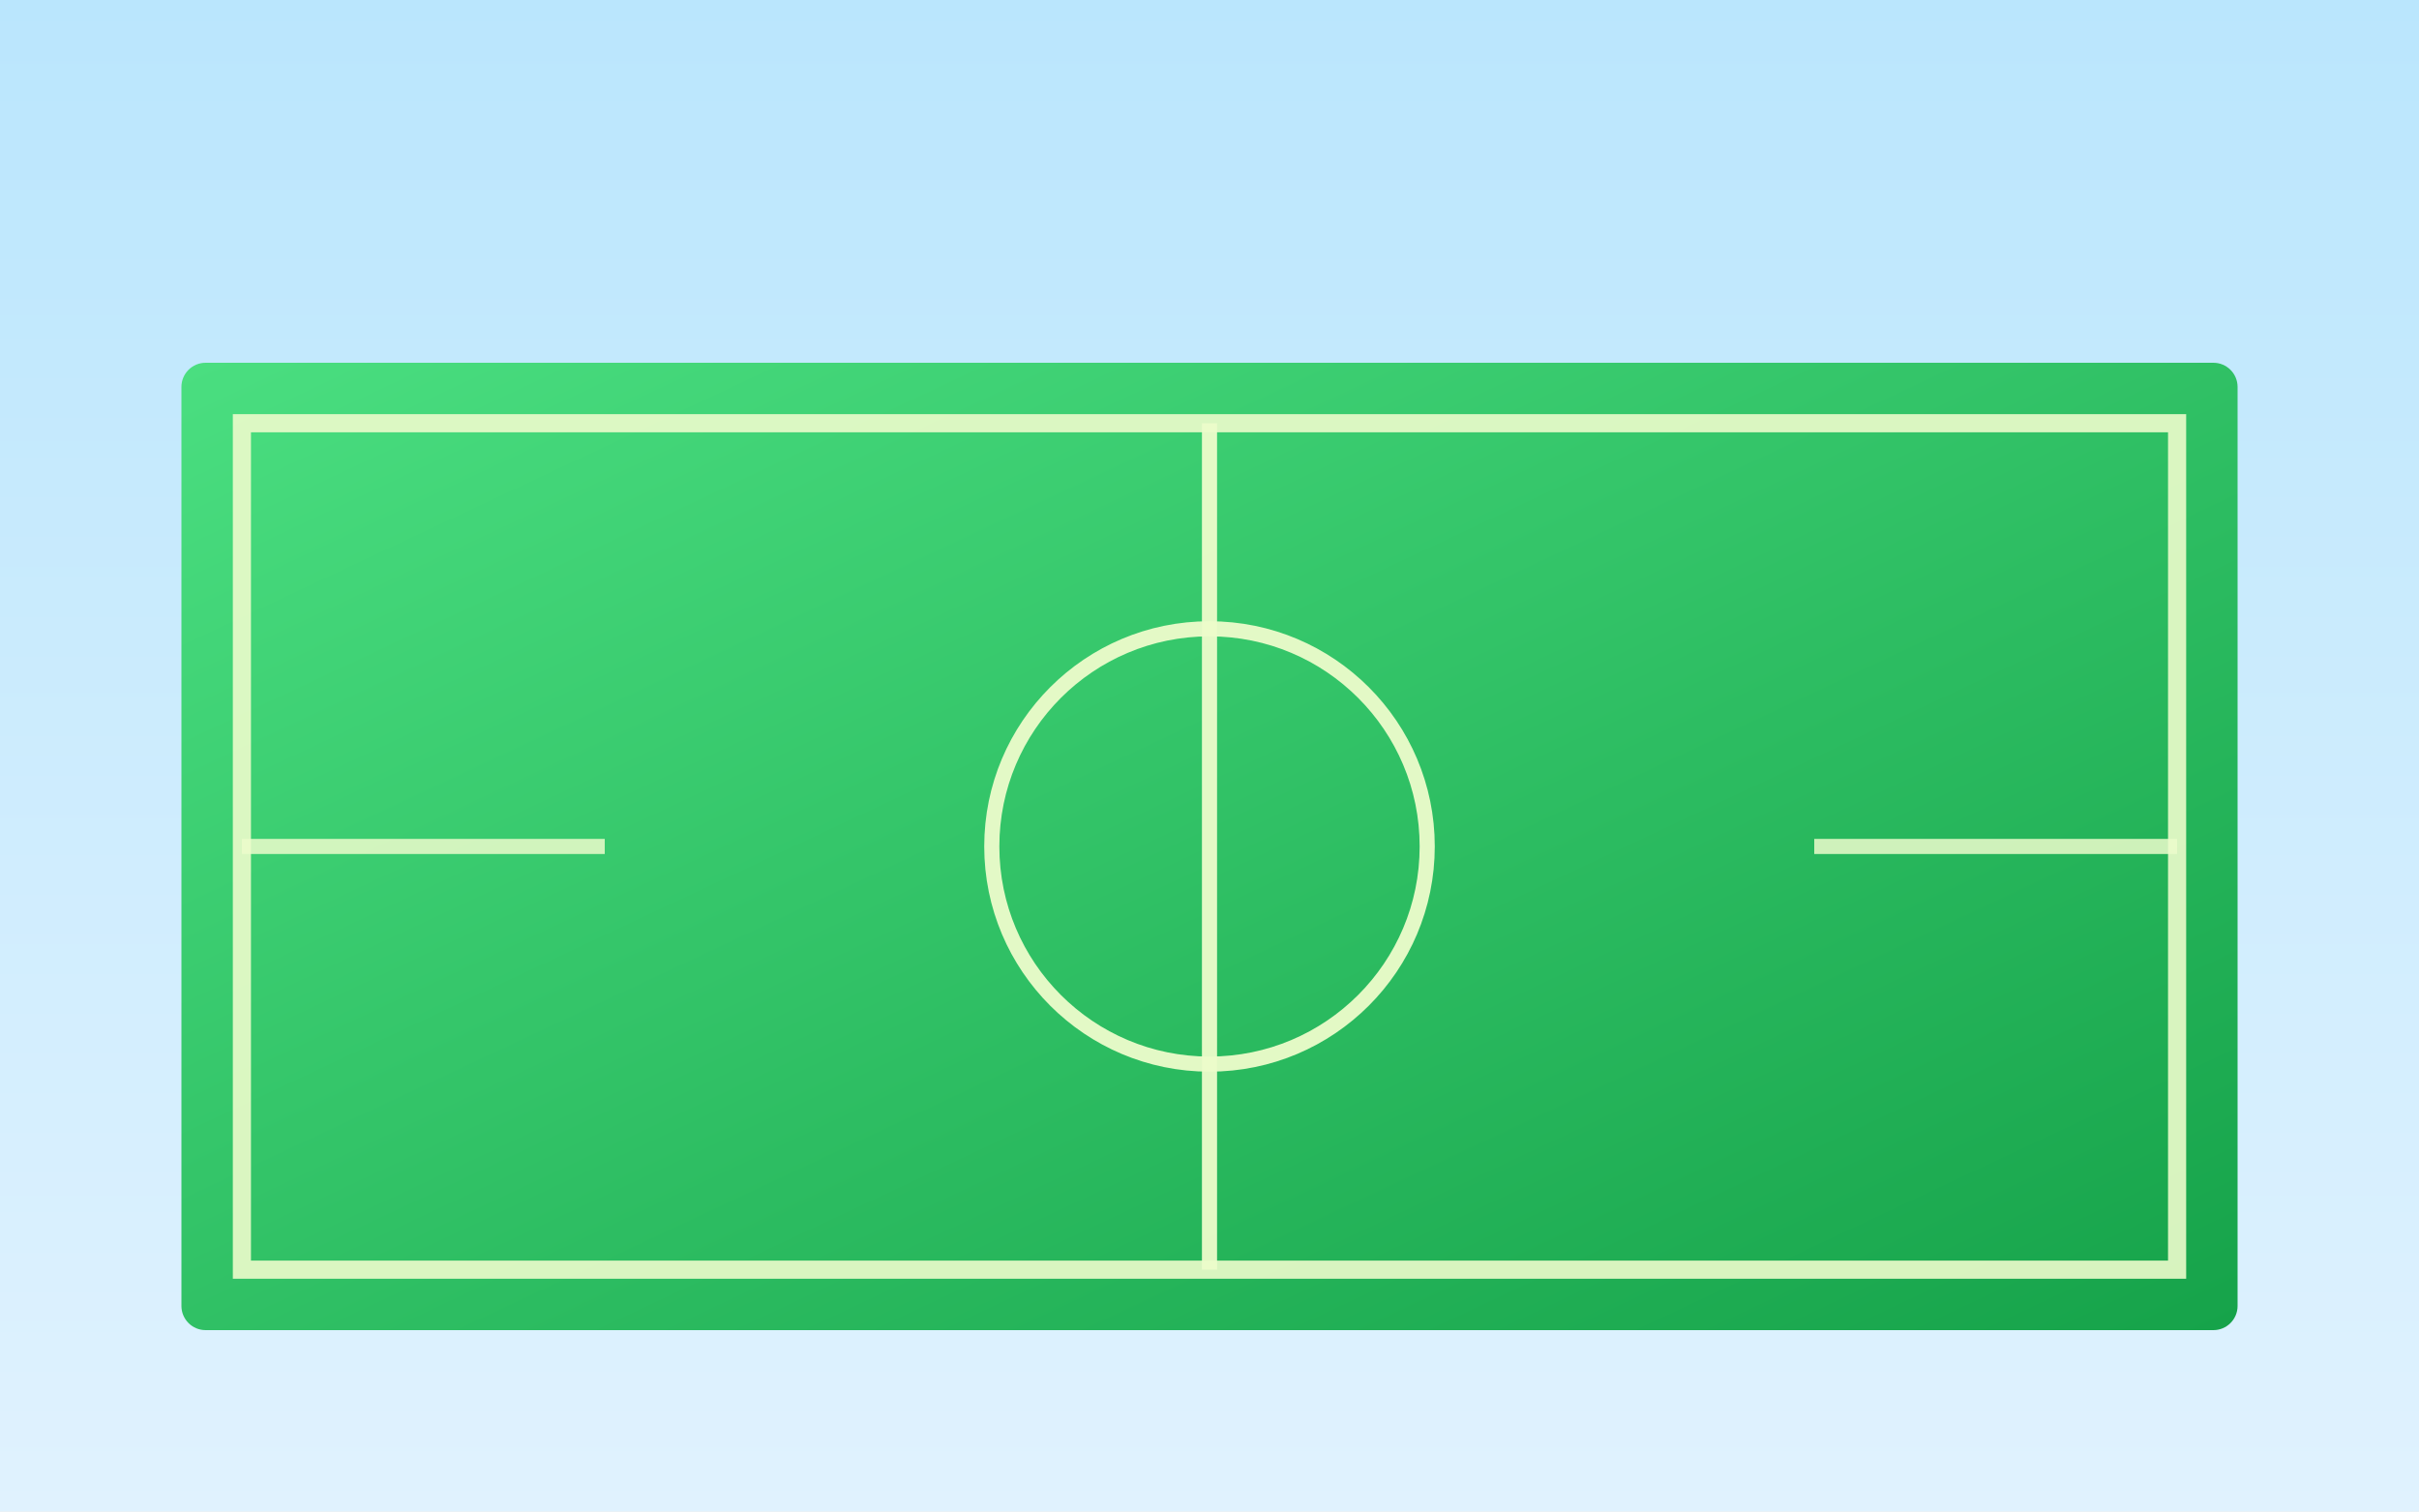
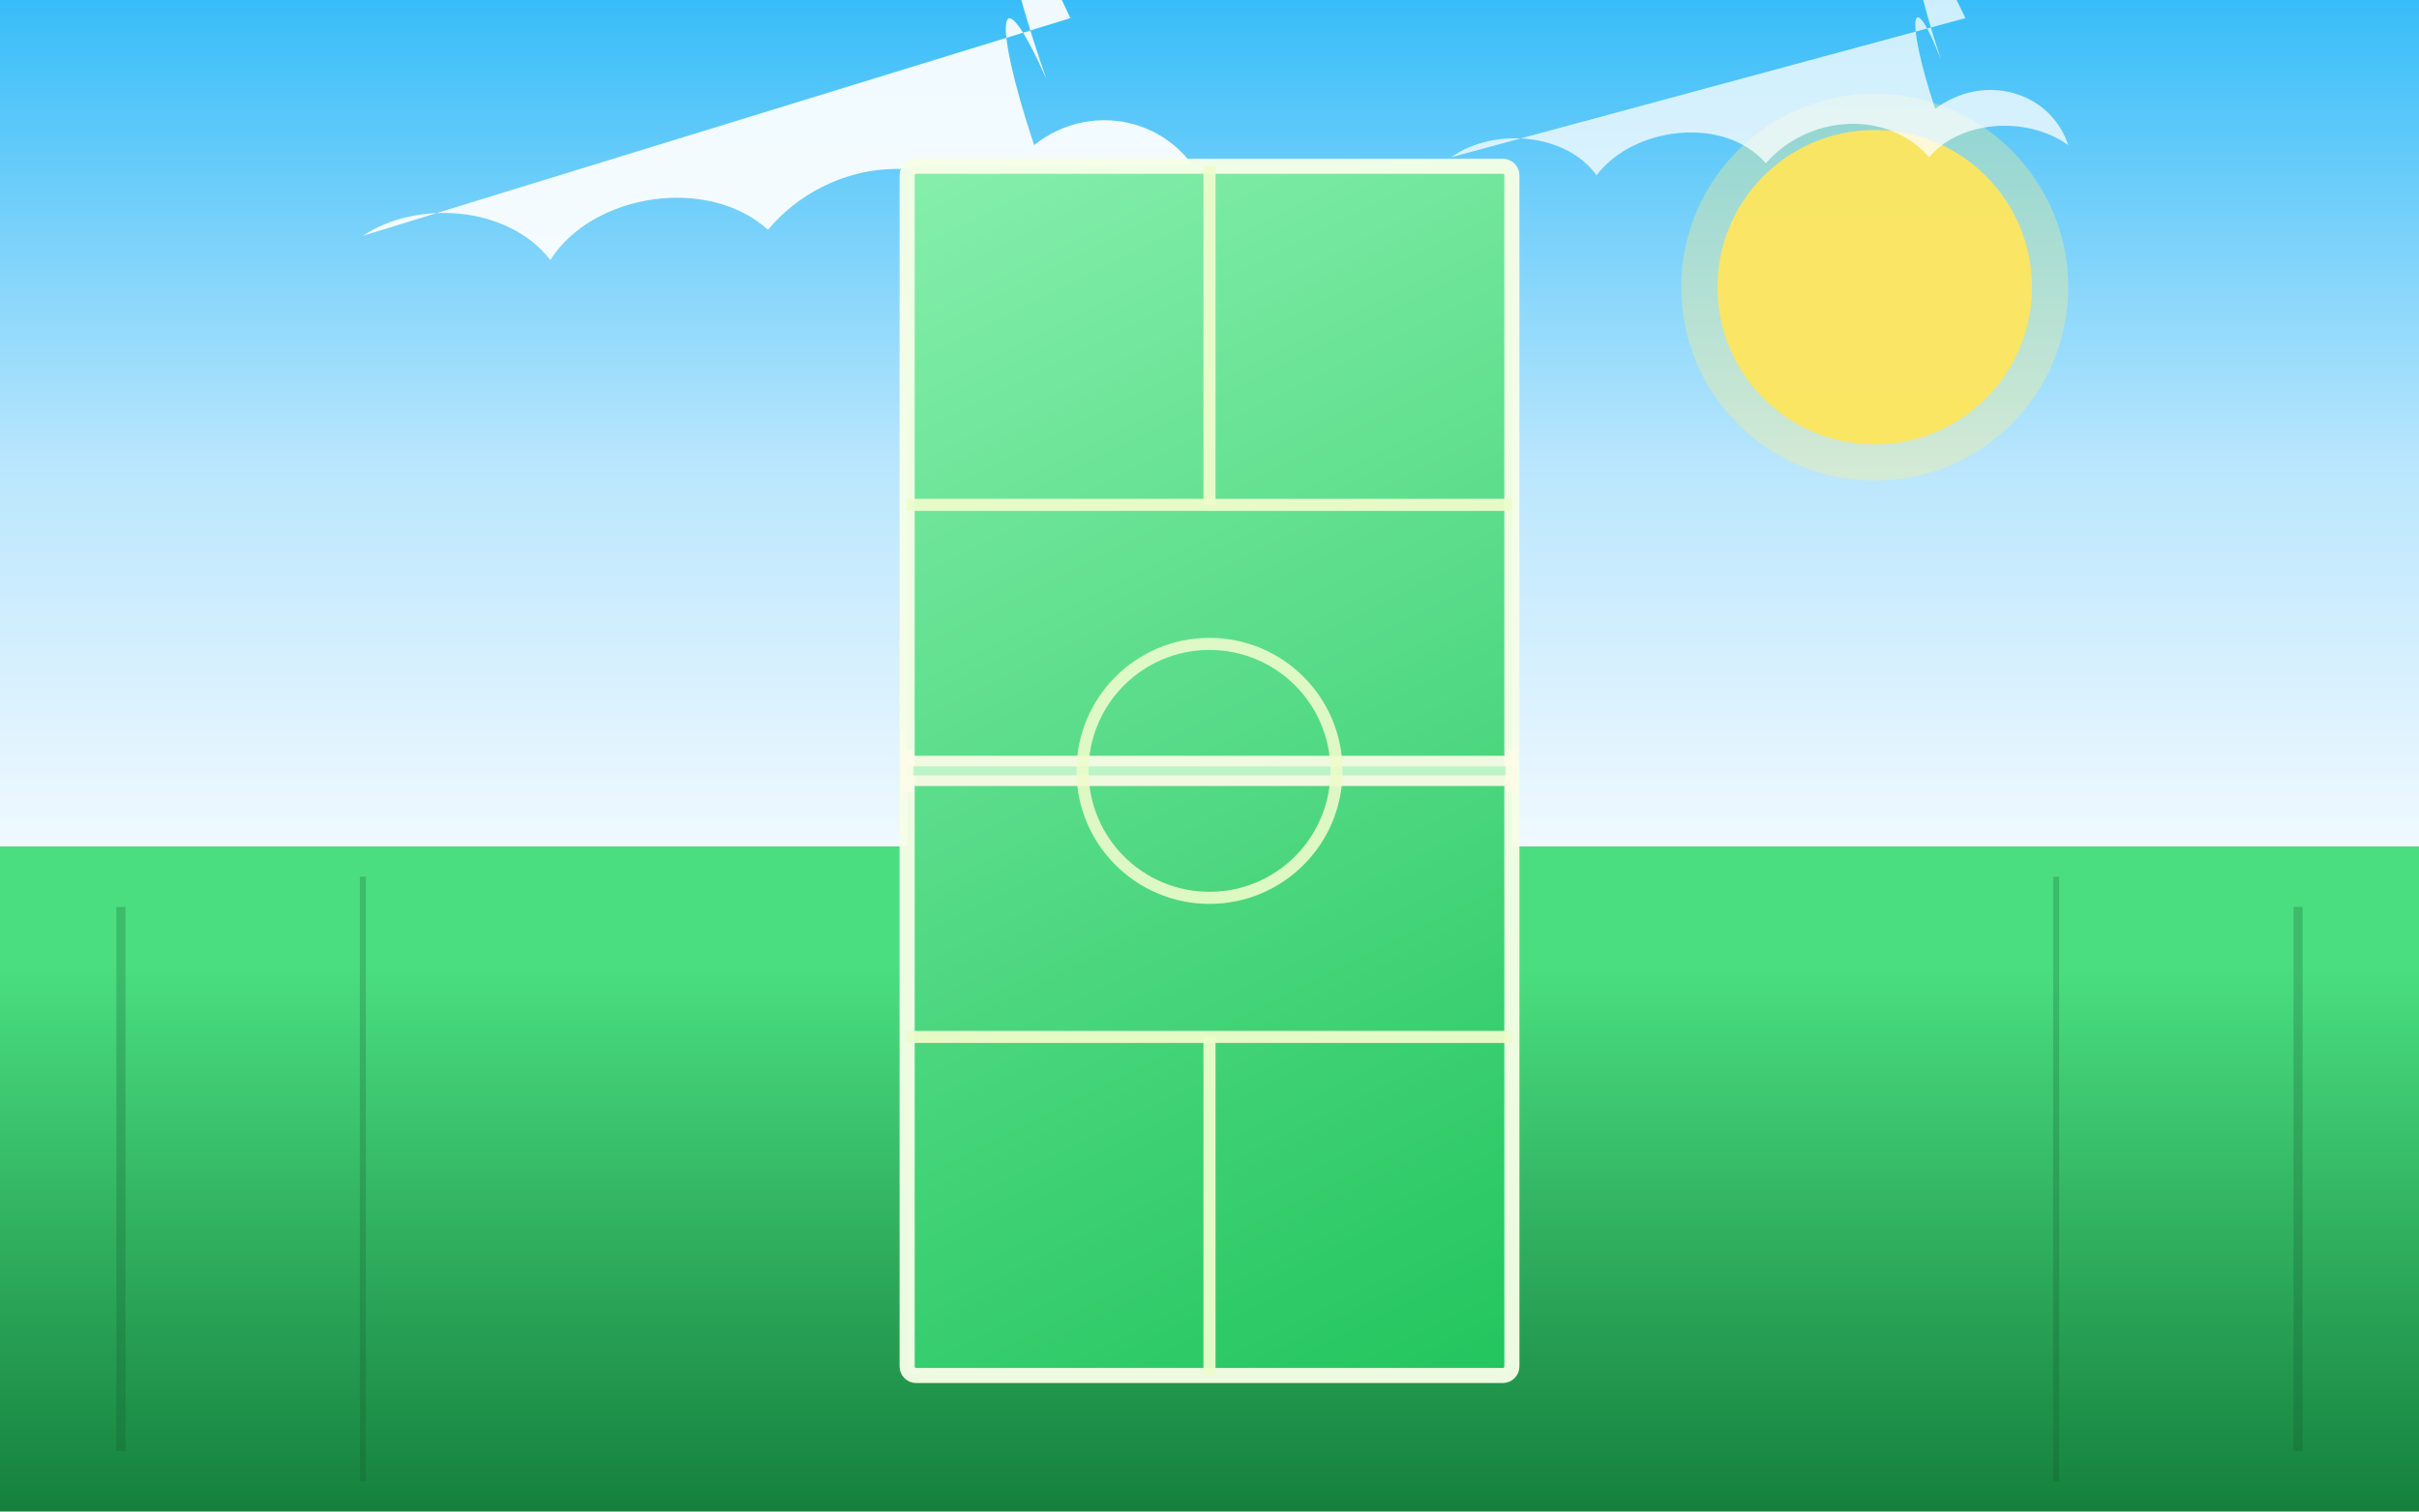
<svg xmlns="http://www.w3.org/2000/svg" viewBox="0 0 800 500" fill="none" aria-hidden="true">
  <defs>
-     <linearGradient id="oa-sky" x1="0" y1="0" x2="0" y2="1">
-       <stop offset="0%" stop-color="#bae6fd" />
-       <stop offset="100%" stop-color="#e0f2fe" />
+     <linearGradient id="oa-sky" x1="400" y1="0" x2="400" y2="280" gradientUnits="userSpaceOnUse">
+       <stop offset="0%" stop-color="#38bdf8" />
+       <stop offset="55%" stop-color="#bae6fd" />
+       <stop offset="100%" stop-color="#f0f9ff" />
    </linearGradient>
-     <linearGradient id="oa-turf" x1="0" y1="0" x2="1" y2="1">
+     <linearGradient id="oa-grass" x1="400" y1="320" x2="400" y2="500" gradientUnits="userSpaceOnUse">
      <stop offset="0%" stop-color="#4ade80" />
-       <stop offset="100%" stop-color="#16a34a" />
+       <stop offset="100%" stop-color="#15803d" />
+     </linearGradient>
+     <linearGradient id="oa-court" x1="300" y1="55" x2="500" y2="455" gradientUnits="userSpaceOnUse">
+       <stop offset="0%" stop-color="#86efac" />
+       <stop offset="100%" stop-color="#22c55e" />
    </linearGradient>
  </defs>
  <rect width="800" height="500" fill="url(#oa-sky)" />
-   <rect x="60" y="120" width="680" height="320" rx="8" fill="url(#oa-turf)" />
-   <rect x="80" y="140" width="640" height="280" fill="none" stroke="#ecfccb" stroke-width="6" opacity="0.9" />
-   <line x1="400" y1="140" x2="400" y2="420" stroke="#ecfccb" stroke-width="5" opacity="0.95" />
-   <circle cx="400" cy="280" r="72" stroke="#ecfccb" stroke-width="5" fill="none" opacity="0.95" />
-   <line x1="80" y1="280" x2="200" y2="280" stroke="#ecfccb" stroke-width="5" opacity="0.85" />
-   <line x1="600" y1="280" x2="720" y2="280" stroke="#ecfccb" stroke-width="5" opacity="0.85" />
+   <ellipse cx="620" cy="95" rx="52" ry="52" fill="#fde047" opacity="0.95" />
+   <ellipse cx="620" cy="95" rx="64" ry="64" fill="#fef08a" opacity="0.35" />
+   <path fill="#ffffff" opacity="0.92" d="M120 78c18-12 48-10 62 8 14-22 52-28 72-10 20-24 58-28 78-4 16-18 48-22 68-6-8-26-38-34-58-18-14-42-12-58 4-22-20-58-16-72 8-20-14-48-8-60 12z" />
+   <path fill="#ffffff" opacity="0.75" d="M480 52c14-10 38-8 48 6 12-16 42-20 56-4 14-16 40-18 54-2 10-12 32-14 46-4-6-18-28-24-44-12-10-30-8-42 2-16-14-42-10-52 8-14-10-34-6-42 6z" />
+   <rect width="800" height="220" y="280" fill="url(#oa-grass)" />
+   <g opacity="0.25">
+     <line x1="40" y1="300" x2="40" y2="480" stroke="#14532d" stroke-width="3" />
+     <line x1="760" y1="300" x2="760" y2="480" stroke="#14532d" stroke-width="3" />
+     <line x1="120" y1="290" x2="120" y2="490" stroke="#14532d" stroke-width="2" />
+     <line x1="680" y1="290" x2="680" y2="490" stroke="#14532d" stroke-width="2" />
+   </g>
+   <rect x="300" y="55" width="200" height="400" rx="3" fill="url(#oa-court)" />
+   <rect x="300" y="55" width="200" height="400" rx="3" fill="none" stroke="#f7fee7" stroke-width="5" opacity="0.95" />
+   <line x1="300" y1="255" x2="500" y2="255" stroke="#fefce8" stroke-width="10" opacity="0.92" />
+   <line x1="300" y1="255" x2="500" y2="255" stroke="#86efac" stroke-width="3" opacity="0.5" />
+   <line x1="300" y1="167" x2="500" y2="167" stroke="#ecfccb" stroke-width="4" opacity="0.95" />
+   <line x1="300" y1="343" x2="500" y2="343" stroke="#ecfccb" stroke-width="4" opacity="0.95" />
+   <line x1="400" y1="55" x2="400" y2="167" stroke="#ecfccb" stroke-width="4" opacity="0.95" />
+   <line x1="400" y1="343" x2="400" y2="455" stroke="#ecfccb" stroke-width="4" opacity="0.95" />
+   <circle cx="400" cy="255" r="42" stroke="#ecfccb" stroke-width="4" fill="none" opacity="0.9" />
+   <rect x="298" y="248" width="4" height="14" fill="#fefce8" opacity="0.9" />
+   <rect x="498" y="248" width="4" height="14" fill="#fefce8" opacity="0.9" />
</svg>
